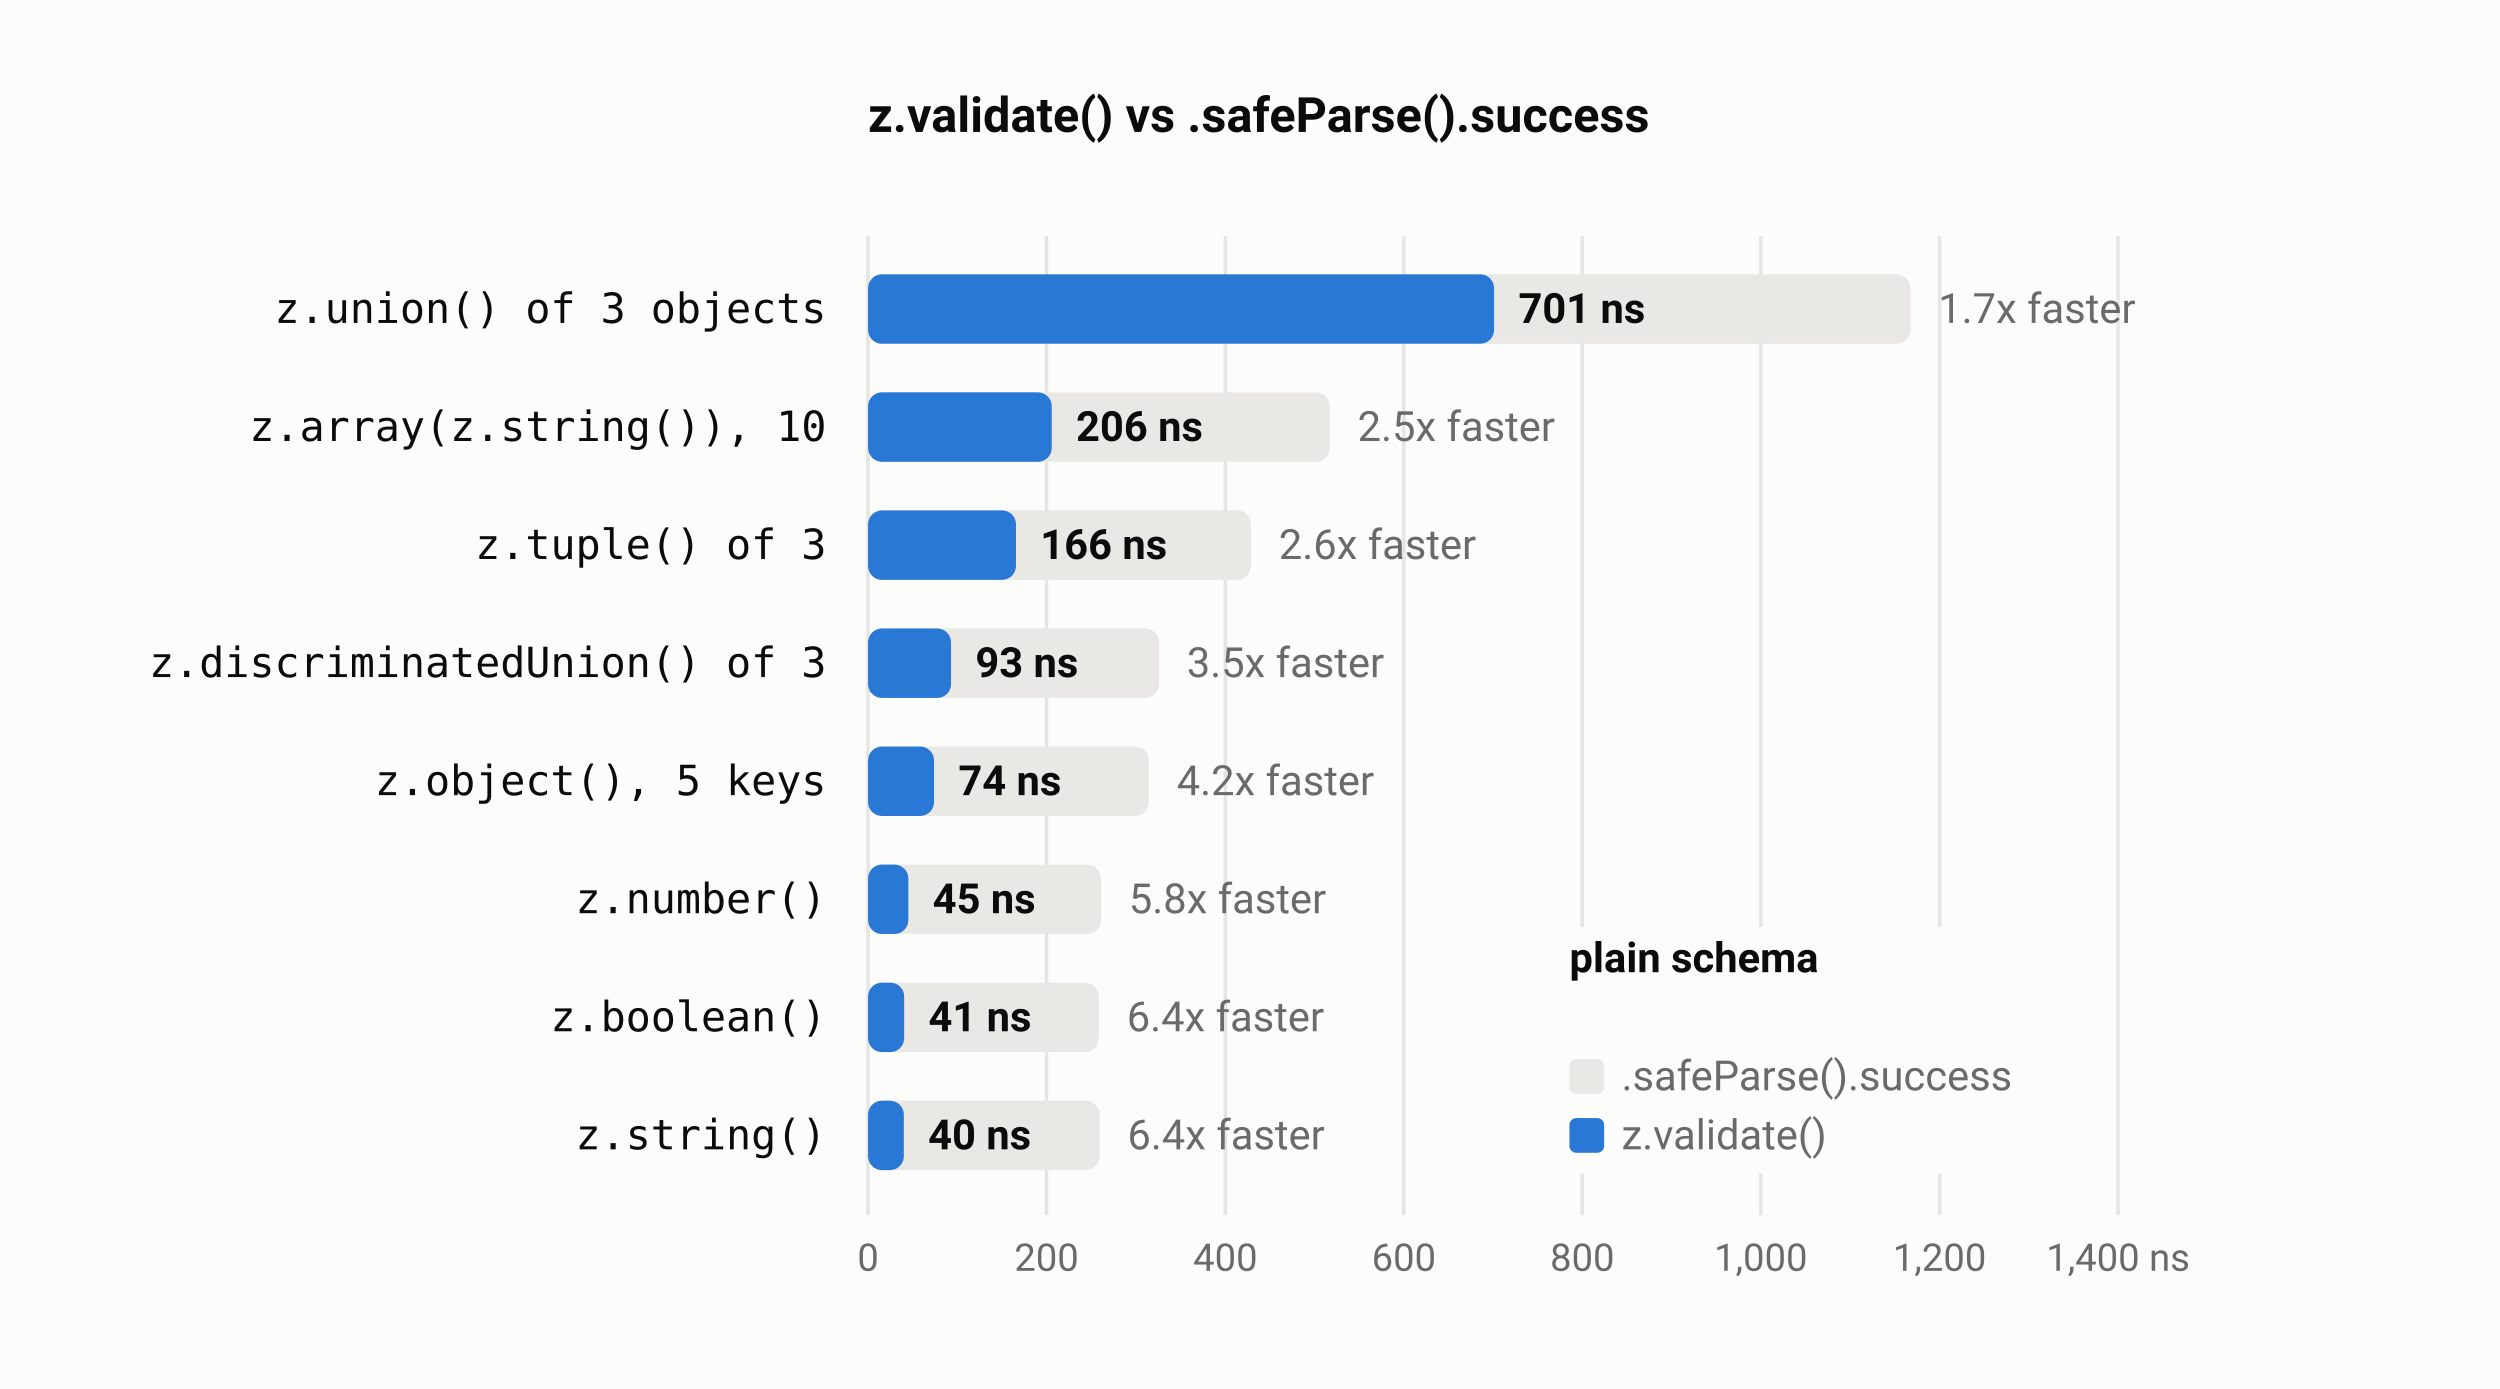
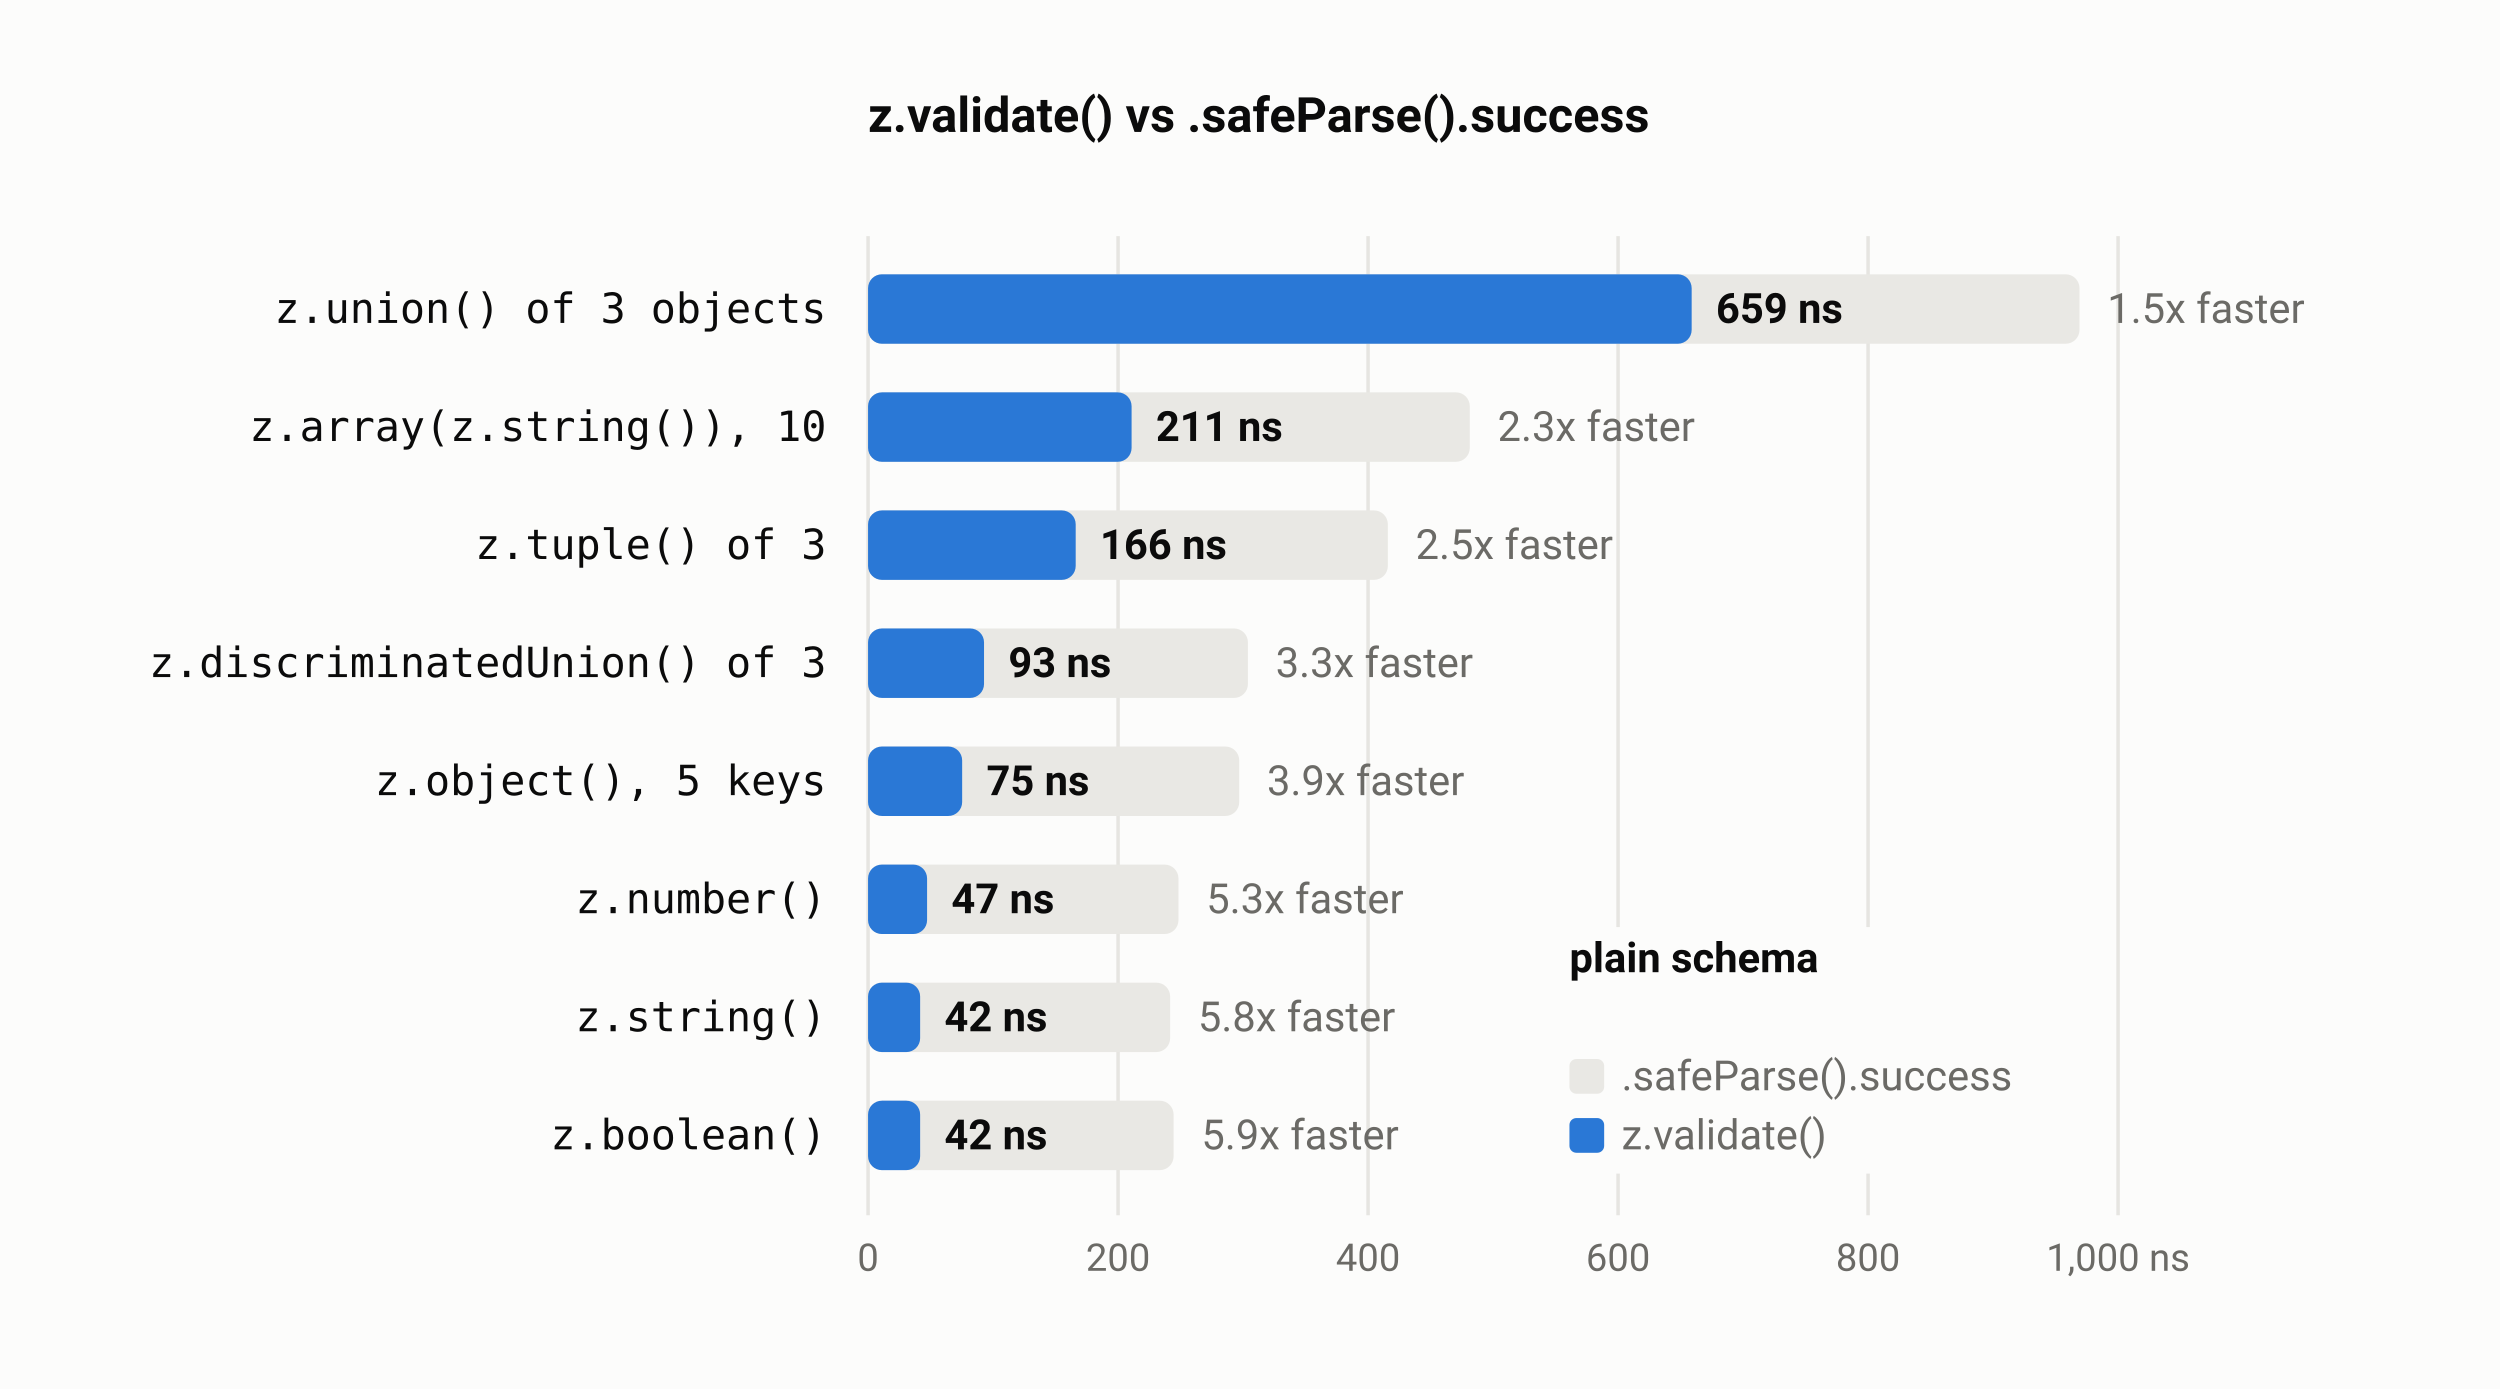
<svg xmlns="http://www.w3.org/2000/svg" width="720" height="400" viewBox="0 0 720 400" font-family="ui-sans-serif, system-ui, -apple-system, Segoe UI, Roboto, sans-serif" font-size="13">
  <rect x="0" y="0" width="720" height="400" fill="#fcfcfb" />
  <text x="250" y="38" fill="#0b0b0b" font-weight="700" font-size="14">z.validate() vs .safeParse().success</text>
  <line x1="250.0" y1="68" x2="250.0" y2="350" stroke="#e6e5e1" stroke-width="1" />
  <text x="250.0" y="366" text-anchor="middle" fill="#6b6a66" font-size="11">0</text>
-   <line x1="301.4" y1="68" x2="301.4" y2="350" stroke="#e6e5e1" stroke-width="1" />
-   <text x="301.4" y="366" text-anchor="middle" fill="#6b6a66" font-size="11">200</text>
-   <line x1="352.9" y1="68" x2="352.9" y2="350" stroke="#e6e5e1" stroke-width="1" />
-   <text x="352.9" y="366" text-anchor="middle" fill="#6b6a66" font-size="11">400</text>
-   <line x1="404.3" y1="68" x2="404.3" y2="350" stroke="#e6e5e1" stroke-width="1" />
-   <text x="404.3" y="366" text-anchor="middle" fill="#6b6a66" font-size="11">600</text>
-   <line x1="455.7" y1="68" x2="455.7" y2="350" stroke="#e6e5e1" stroke-width="1" />
-   <text x="455.7" y="366" text-anchor="middle" fill="#6b6a66" font-size="11">800</text>
-   <line x1="507.1" y1="68" x2="507.1" y2="350" stroke="#e6e5e1" stroke-width="1" />
-   <text x="507.1" y="366" text-anchor="middle" fill="#6b6a66" font-size="11">1,000</text>
-   <line x1="558.6" y1="68" x2="558.6" y2="350" stroke="#e6e5e1" stroke-width="1" />
-   <text x="558.6" y="366" text-anchor="middle" fill="#6b6a66" font-size="11">1,200</text>
+   <line x1="322.0" y1="68" x2="322.0" y2="350" stroke="#e6e5e1" stroke-width="1" />
+   <text x="322.0" y="366" text-anchor="middle" fill="#6b6a66" font-size="11">200</text>
+   <line x1="394.0" y1="68" x2="394.0" y2="350" stroke="#e6e5e1" stroke-width="1" />
+   <text x="394.0" y="366" text-anchor="middle" fill="#6b6a66" font-size="11">400</text>
+   <line x1="466.0" y1="68" x2="466.0" y2="350" stroke="#e6e5e1" stroke-width="1" />
+   <text x="466.0" y="366" text-anchor="middle" fill="#6b6a66" font-size="11">600</text>
+   <line x1="538.0" y1="68" x2="538.0" y2="350" stroke="#e6e5e1" stroke-width="1" />
+   <text x="538.0" y="366" text-anchor="middle" fill="#6b6a66" font-size="11">800</text>
  <line x1="610.0" y1="68" x2="610.0" y2="350" stroke="#e6e5e1" stroke-width="1" />
-   <text x="610.0" y="366" text-anchor="middle" fill="#6b6a66" font-size="11">1,400 ns</text>
+   <text x="610.0" y="366" text-anchor="middle" fill="#6b6a66" font-size="11">1,000 ns</text>
  <text x="238" y="93" text-anchor="end" fill="#0b0b0b" font-family="ui-monospace, SFMono-Regular, Menlo, monospace" font-size="12">z.union() of 3 objects</text>
-   <rect x="250" y="79" width="300.2" height="20" rx="4" fill="#e9e8e4" />
-   <rect x="250" y="79" width="180.3" height="20" rx="4" fill="#2a78d6" />
-   <text x="437.3" y="93" fill="#0b0b0b" font-weight="700" font-size="12">701 ns</text>
-   <text x="558.2" y="93" fill="#6b6a66" font-size="12">1.7x faster</text>
+   <rect x="250" y="79" width="348.9" height="20" rx="4" fill="#e9e8e4" />
+   <rect x="250" y="79" width="237.2" height="20" rx="4" fill="#2a78d6" />
+   <text x="494.2" y="93" fill="#0b0b0b" font-weight="700" font-size="12">659 ns</text>
+   <text x="606.9" y="93" fill="#6b6a66" font-size="12">1.5x faster</text>
  <text x="238" y="127" text-anchor="end" fill="#0b0b0b" font-family="ui-monospace, SFMono-Regular, Menlo, monospace" font-size="12">z.array(z.string()), 10</text>
-   <rect x="250" y="113" width="133.0" height="20" rx="4" fill="#e9e8e4" />
-   <rect x="250" y="113" width="52.9" height="20" rx="4" fill="#2a78d6" />
-   <text x="309.9" y="127" fill="#0b0b0b" font-weight="700" font-size="12">206 ns</text>
-   <text x="391.0" y="127" fill="#6b6a66" font-size="12">2.5x faster</text>
+   <rect x="250" y="113" width="173.3" height="20" rx="4" fill="#e9e8e4" />
+   <rect x="250" y="113" width="75.9" height="20" rx="4" fill="#2a78d6" />
+   <text x="332.9" y="127" fill="#0b0b0b" font-weight="700" font-size="12">211 ns</text>
+   <text x="431.3" y="127" fill="#6b6a66" font-size="12">2.3x faster</text>
  <text x="238" y="161" text-anchor="end" fill="#0b0b0b" font-family="ui-monospace, SFMono-Regular, Menlo, monospace" font-size="12">z.tuple() of 3</text>
-   <rect x="250" y="147" width="110.3" height="20" rx="4" fill="#e9e8e4" />
-   <rect x="250" y="147" width="42.6" height="20" rx="4" fill="#2a78d6" />
-   <text x="299.6" y="161" fill="#0b0b0b" font-weight="700" font-size="12">166 ns</text>
-   <text x="368.3" y="161" fill="#6b6a66" font-size="12">2.6x faster</text>
+   <rect x="250" y="147" width="149.7" height="20" rx="4" fill="#e9e8e4" />
+   <rect x="250" y="147" width="59.8" height="20" rx="4" fill="#2a78d6" />
+   <text x="316.8" y="161" fill="#0b0b0b" font-weight="700" font-size="12">166 ns</text>
+   <text x="407.7" y="161" fill="#6b6a66" font-size="12">2.5x faster</text>
  <text x="238" y="195" text-anchor="end" fill="#0b0b0b" font-family="ui-monospace, SFMono-Regular, Menlo, monospace" font-size="12">z.discriminatedUnion() of 3</text>
-   <rect x="250" y="181" width="83.8" height="20" rx="4" fill="#e9e8e4" />
-   <rect x="250" y="181" width="23.9" height="20" rx="4" fill="#2a78d6" />
-   <text x="280.9" y="195" fill="#0b0b0b" font-weight="700" font-size="12">93 ns</text>
-   <text x="341.8" y="195" fill="#6b6a66" font-size="12">3.5x faster</text>
+   <rect x="250" y="181" width="109.4" height="20" rx="4" fill="#e9e8e4" />
+   <rect x="250" y="181" width="33.4" height="20" rx="4" fill="#2a78d6" />
+   <text x="290.4" y="195" fill="#0b0b0b" font-weight="700" font-size="12">93 ns</text>
+   <text x="367.4" y="195" fill="#6b6a66" font-size="12">3.3x faster</text>
  <text x="238" y="229" text-anchor="end" fill="#0b0b0b" font-family="ui-monospace, SFMono-Regular, Menlo, monospace" font-size="12">z.object(), 5 keys</text>
-   <rect x="250" y="215" width="80.9" height="20" rx="4" fill="#e9e8e4" />
-   <rect x="250" y="215" width="19.0" height="20" rx="4" fill="#2a78d6" />
-   <text x="276.0" y="229" fill="#0b0b0b" font-weight="700" font-size="12">74 ns</text>
-   <text x="338.9" y="229" fill="#6b6a66" font-size="12">4.2x faster</text>
+   <rect x="250" y="215" width="106.9" height="20" rx="4" fill="#e9e8e4" />
+   <rect x="250" y="215" width="27.1" height="20" rx="4" fill="#2a78d6" />
+   <text x="284.1" y="229" fill="#0b0b0b" font-weight="700" font-size="12">75 ns</text>
+   <text x="364.9" y="229" fill="#6b6a66" font-size="12">3.9x faster</text>
  <text x="238" y="263" text-anchor="end" fill="#0b0b0b" font-family="ui-monospace, SFMono-Regular, Menlo, monospace" font-size="12">z.number()</text>
-   <rect x="250" y="249" width="67.1" height="20" rx="4" fill="#e9e8e4" />
-   <rect x="250" y="249" width="11.6" height="20" rx="4" fill="#2a78d6" />
-   <text x="268.6" y="263" fill="#0b0b0b" font-weight="700" font-size="12">45 ns</text>
-   <text x="325.1" y="263" fill="#6b6a66" font-size="12">5.8x faster</text>
-   <text x="238" y="297" text-anchor="end" fill="#0b0b0b" font-family="ui-monospace, SFMono-Regular, Menlo, monospace" font-size="12">z.boolean()</text>
-   <rect x="250" y="283" width="66.5" height="20" rx="4" fill="#e9e8e4" />
-   <rect x="250" y="283" width="10.4" height="20" rx="4" fill="#2a78d6" />
-   <text x="267.4" y="297" fill="#0b0b0b" font-weight="700" font-size="12">41 ns</text>
-   <text x="324.5" y="297" fill="#6b6a66" font-size="12">6.4x faster</text>
-   <text x="238" y="331" text-anchor="end" fill="#0b0b0b" font-family="ui-monospace, SFMono-Regular, Menlo, monospace" font-size="12">z.string()</text>
-   <rect x="250" y="317" width="66.7" height="20" rx="4" fill="#e9e8e4" />
-   <rect x="250" y="317" width="10.3" height="20" rx="4" fill="#2a78d6" />
-   <text x="267.3" y="331" fill="#0b0b0b" font-weight="700" font-size="12">40 ns</text>
-   <text x="324.7" y="331" fill="#6b6a66" font-size="12">6.4x faster</text>
+   <rect x="250" y="249" width="89.4" height="20" rx="4" fill="#e9e8e4" />
+   <rect x="250" y="249" width="17.0" height="20" rx="4" fill="#2a78d6" />
+   <text x="274.0" y="263" fill="#0b0b0b" font-weight="700" font-size="12">47 ns</text>
+   <text x="347.4" y="263" fill="#6b6a66" font-size="12">5.3x faster</text>
+   <text x="238" y="297" text-anchor="end" fill="#0b0b0b" font-family="ui-monospace, SFMono-Regular, Menlo, monospace" font-size="12">z.string()</text>
+   <rect x="250" y="283" width="87.0" height="20" rx="4" fill="#e9e8e4" />
+   <rect x="250" y="283" width="15.0" height="20" rx="4" fill="#2a78d6" />
+   <text x="272.0" y="297" fill="#0b0b0b" font-weight="700" font-size="12">42 ns</text>
+   <text x="345.0" y="297" fill="#6b6a66" font-size="12">5.8x faster</text>
+   <text x="238" y="331" text-anchor="end" fill="#0b0b0b" font-family="ui-monospace, SFMono-Regular, Menlo, monospace" font-size="12">z.boolean()</text>
+   <rect x="250" y="317" width="88.0" height="20" rx="4" fill="#e9e8e4" />
+   <rect x="250" y="317" width="15.0" height="20" rx="4" fill="#2a78d6" />
+   <text x="272.0" y="331" fill="#0b0b0b" font-weight="700" font-size="12">42 ns</text>
+   <text x="346.0" y="331" fill="#6b6a66" font-size="12">5.9x faster</text>
  <rect x="442" y="267.0" width="163.0" height="71.0" rx="6" fill="#fcfcfb" />
  <text x="452" y="280" fill="#0b0b0b" font-weight="600" font-size="12">plain schema</text>
  <rect x="452" y="305" width="10" height="10" rx="2" fill="#e9e8e4" />
  <text x="467" y="314" fill="#6b6a66" font-size="12">.safeParse().success</text>
  <rect x="452" y="322" width="10" height="10" rx="2" fill="#2a78d6" />
  <text x="467" y="331" fill="#6b6a66" font-size="12">z.validate()</text>
</svg>
